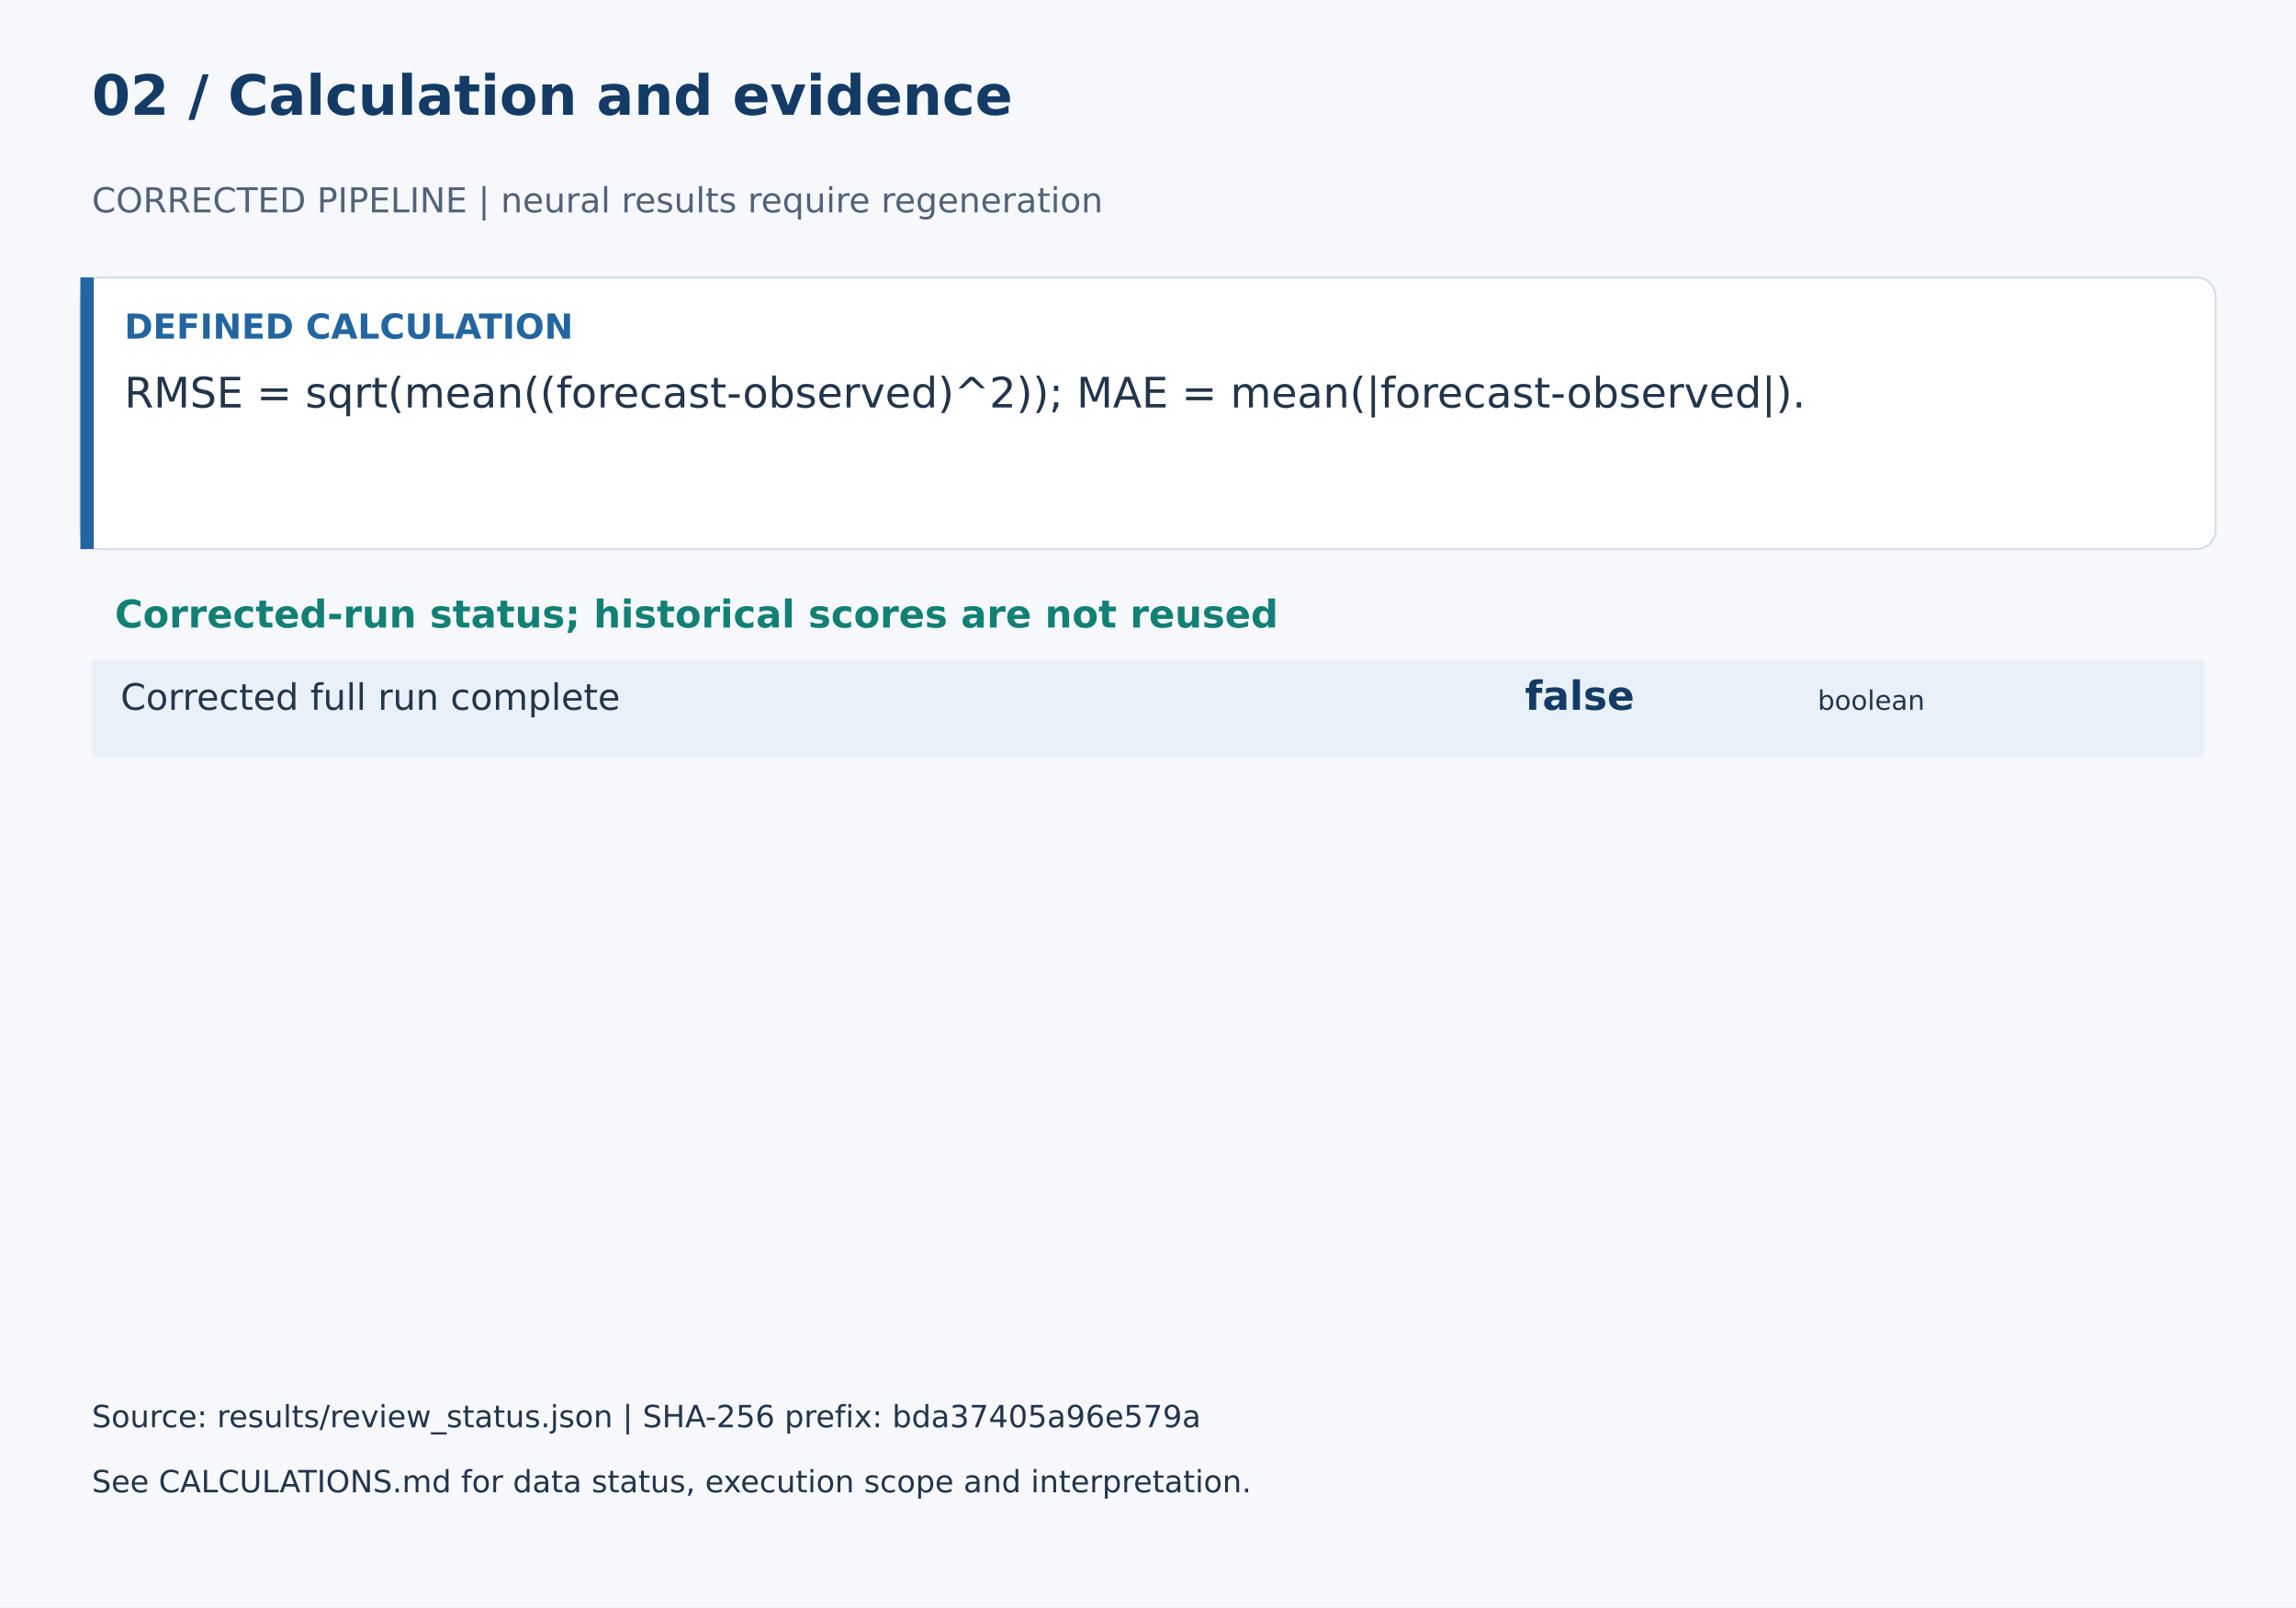
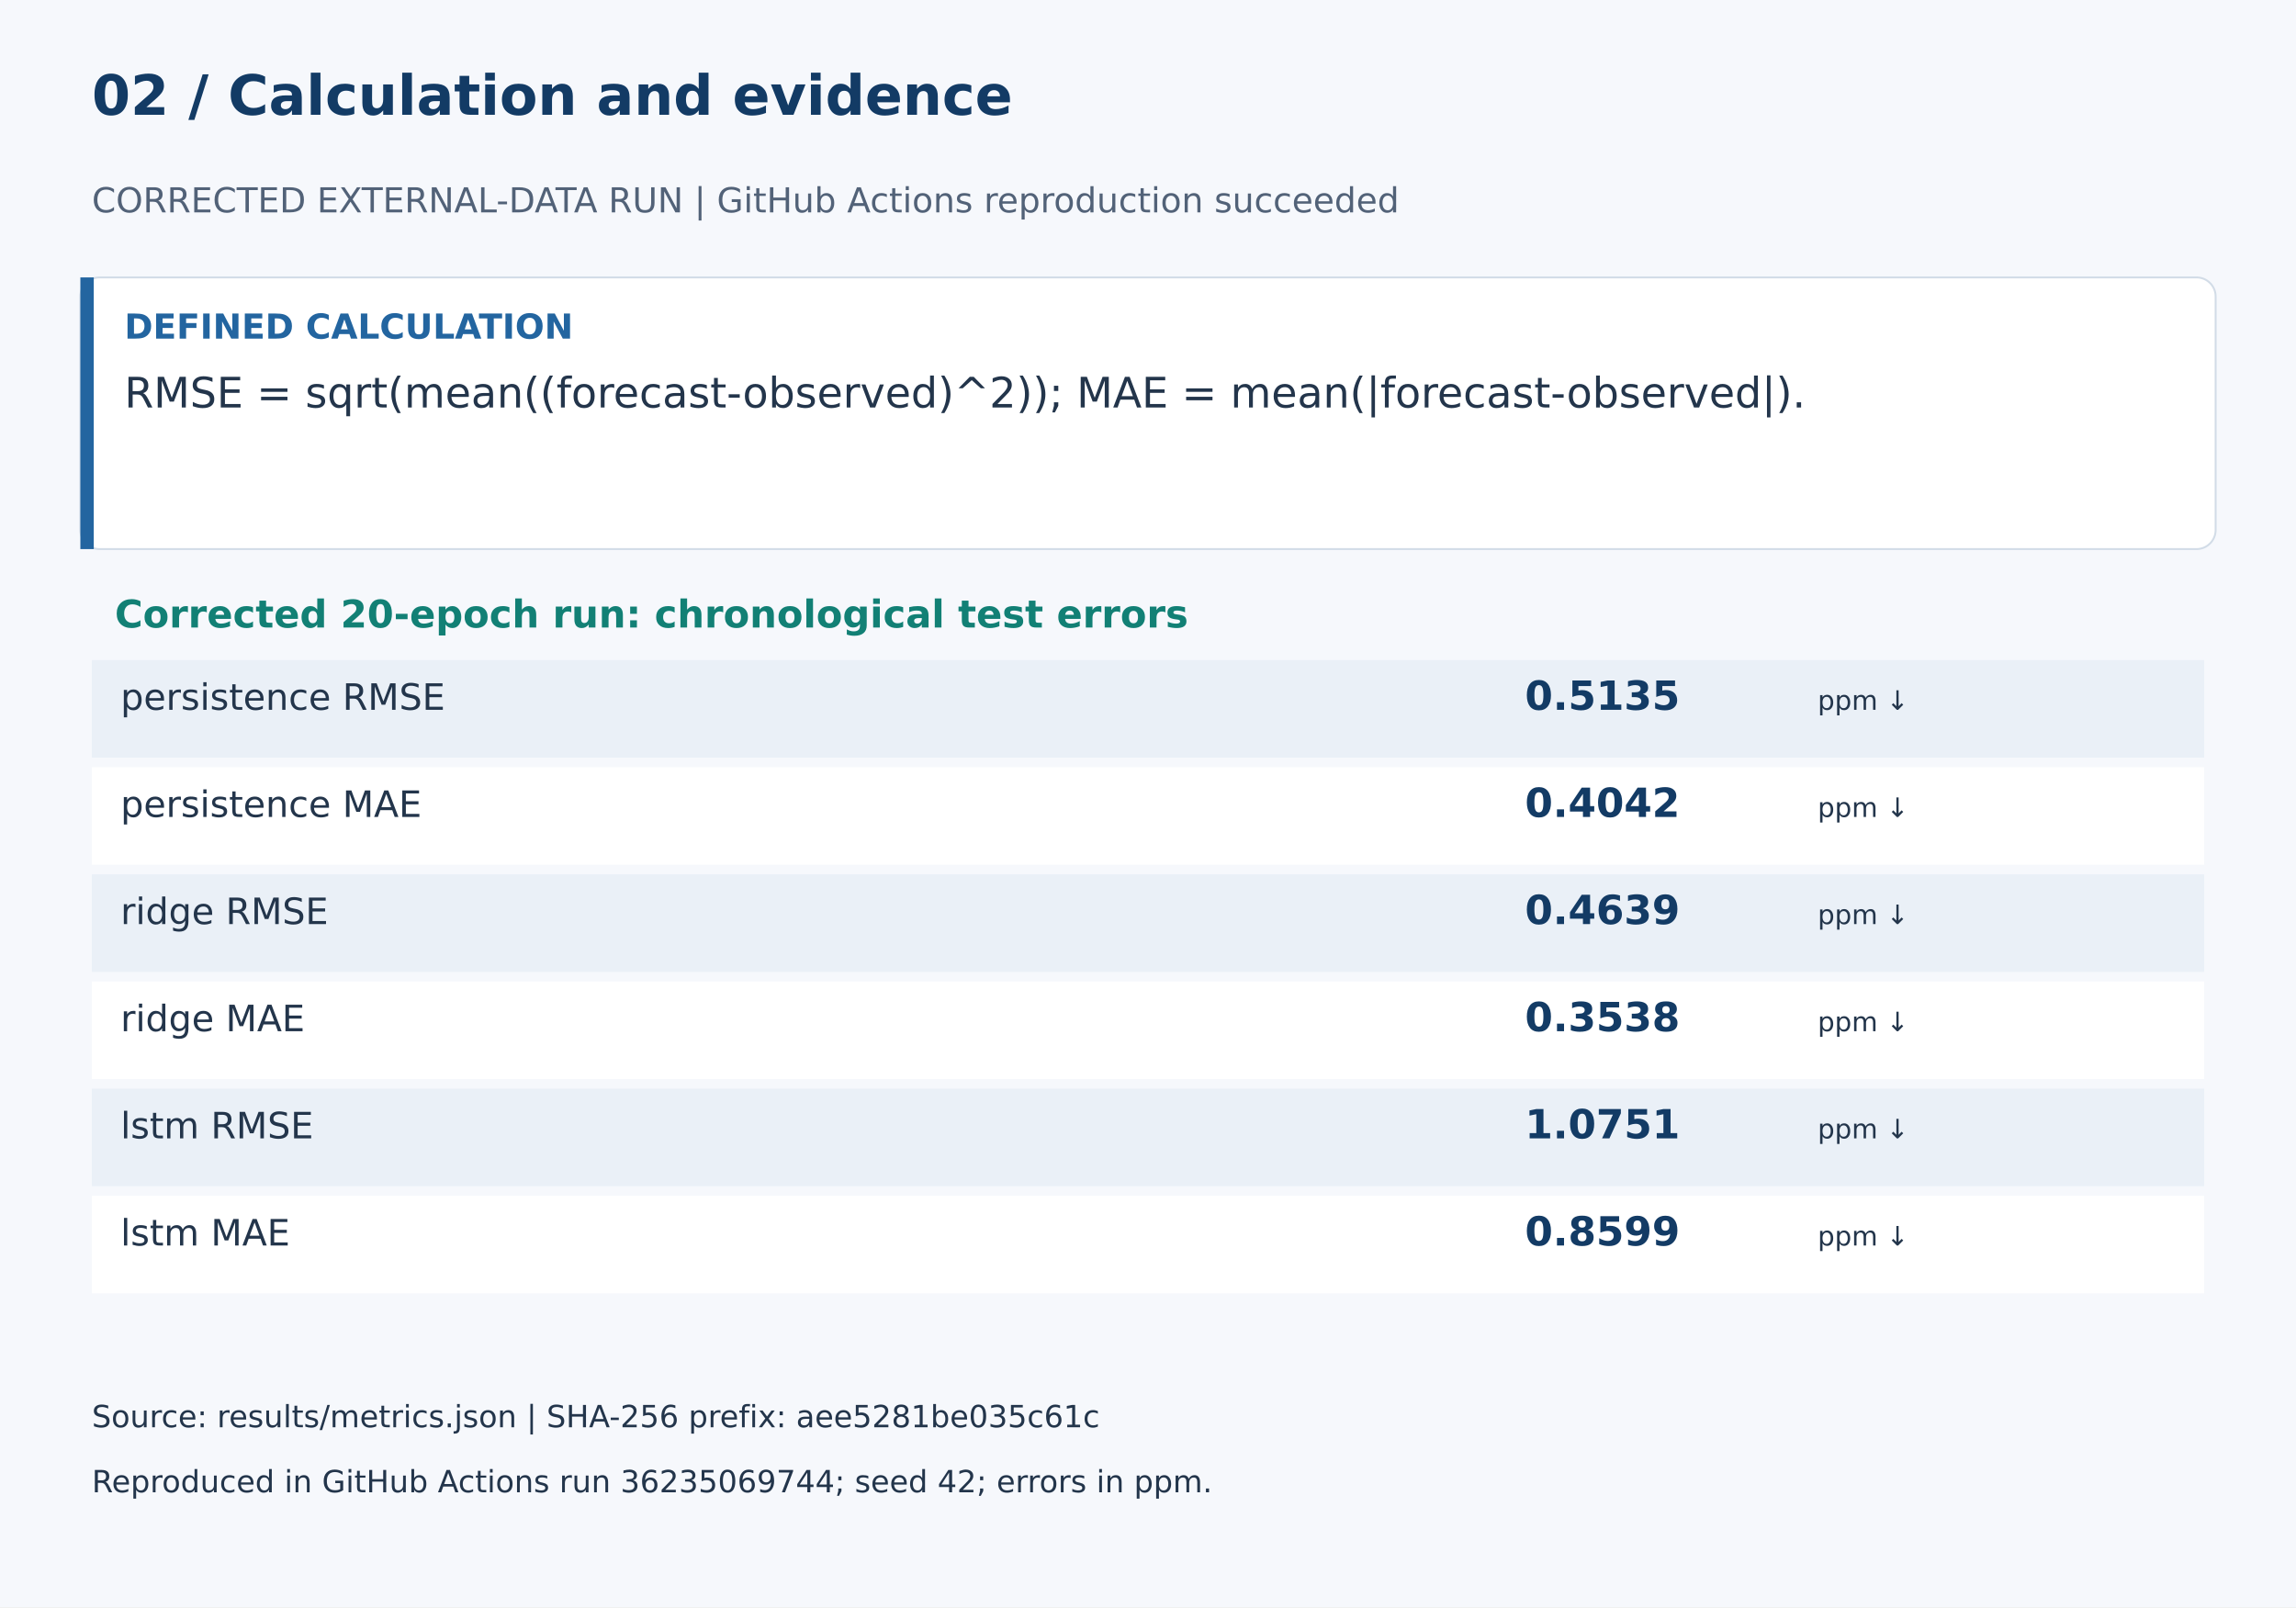
<svg xmlns="http://www.w3.org/2000/svg" width="1200" height="840" viewBox="0 0 1200 840" role="img">
  <rect width="1200" height="840" fill="#f6f8fc" />
  <text x="48" y="60" font-family="DejaVu Sans,Arial,sans-serif" font-size="29" fill="#133b65" font-weight="700">02 / Calculation and evidence</text>
-   <text x="48" y="111" font-family="DejaVu Sans,Arial,sans-serif" font-size="18" fill="#526278" font-weight="400">CORRECTED PIPELINE | neural results require regeneration</text>
+   <text x="48" y="111" font-family="DejaVu Sans,Arial,sans-serif" font-size="18" fill="#526278" font-weight="400">CORRECTED EXTERNAL-DATA RUN | GitHub Actions reproduction succeeded</text>
  <rect x="42" y="145" width="1116" height="142" rx="10" fill="white" stroke="#d2dce7" />
  <rect x="42" y="145" width="7" height="142" fill="#2365a0" />
  <text x="65" y="177" font-family="DejaVu Sans,Arial,sans-serif" font-size="18" fill="#2365a0" font-weight="700">DEFINED CALCULATION</text>
  <text x="65" y="213" font-family="DejaVu Sans,Arial,sans-serif" font-size="22" fill="#23354b" font-weight="400">RMSE = sqrt(mean((forecast-observed)^2)); MAE = mean(|forecast-observed|).</text>
-   <text x="60" y="328" font-family="DejaVu Sans,Arial,sans-serif" font-size="20" fill="#128075" font-weight="700">Corrected-run status; historical scores are not reused</text>
+   <text x="60" y="328" font-family="DejaVu Sans,Arial,sans-serif" font-size="20" fill="#128075" font-weight="700">Corrected 20-epoch run: chronological test errors</text>
  <rect x="48" y="345" width="1104" height="51" fill="#eaf0f7" />
-   <text x="63" y="371" font-family="DejaVu Sans,Arial,sans-serif" font-size="19" fill="#23354b" font-weight="400">Corrected full run complete</text>
-   <text x="797" y="371" font-family="DejaVu Sans,Arial,sans-serif" font-size="21" fill="#133b65" font-weight="700">false</text>
-   <text x="950" y="371" font-family="DejaVu Sans,Arial,sans-serif" font-size="14" fill="#23354b" font-weight="400">boolean</text>
-   <text x="48" y="746" font-family="DejaVu Sans,Arial,sans-serif" font-size="16" fill="#23354b" font-weight="400">Source: results/review_status.json | SHA-256 prefix: bda37405a96e579a</text>
-   <text x="48" y="780" font-family="DejaVu Sans,Arial,sans-serif" font-size="16" fill="#23354b" font-weight="400">See CALCULATIONS.md for data status, execution scope and interpretation.</text>
+   <text x="63" y="371" font-family="DejaVu Sans,Arial,sans-serif" font-size="19" fill="#23354b" font-weight="400">persistence RMSE</text>
+   <text x="797" y="371" font-family="DejaVu Sans,Arial,sans-serif" font-size="21" fill="#133b65" font-weight="700">0.5135</text>
+   <text x="950" y="371" font-family="DejaVu Sans,Arial,sans-serif" font-size="14" fill="#23354b" font-weight="400">ppm ↓</text>
+   <rect x="48" y="401" width="1104" height="51" fill="#ffffff" />
+   <text x="63" y="427" font-family="DejaVu Sans,Arial,sans-serif" font-size="19" fill="#23354b" font-weight="400">persistence MAE</text>
+   <text x="797" y="427" font-family="DejaVu Sans,Arial,sans-serif" font-size="21" fill="#133b65" font-weight="700">0.4042</text>
+   <text x="950" y="427" font-family="DejaVu Sans,Arial,sans-serif" font-size="14" fill="#23354b" font-weight="400">ppm ↓</text>
+   <rect x="48" y="457" width="1104" height="51" fill="#eaf0f7" />
+   <text x="63" y="483" font-family="DejaVu Sans,Arial,sans-serif" font-size="19" fill="#23354b" font-weight="400">ridge RMSE</text>
+   <text x="797" y="483" font-family="DejaVu Sans,Arial,sans-serif" font-size="21" fill="#133b65" font-weight="700">0.4639</text>
+   <text x="950" y="483" font-family="DejaVu Sans,Arial,sans-serif" font-size="14" fill="#23354b" font-weight="400">ppm ↓</text>
+   <rect x="48" y="513" width="1104" height="51" fill="#ffffff" />
+   <text x="63" y="539" font-family="DejaVu Sans,Arial,sans-serif" font-size="19" fill="#23354b" font-weight="400">ridge MAE</text>
+   <text x="797" y="539" font-family="DejaVu Sans,Arial,sans-serif" font-size="21" fill="#133b65" font-weight="700">0.3538</text>
+   <text x="950" y="539" font-family="DejaVu Sans,Arial,sans-serif" font-size="14" fill="#23354b" font-weight="400">ppm ↓</text>
+   <rect x="48" y="569" width="1104" height="51" fill="#eaf0f7" />
+   <text x="63" y="595" font-family="DejaVu Sans,Arial,sans-serif" font-size="19" fill="#23354b" font-weight="400">lstm RMSE</text>
+   <text x="797" y="595" font-family="DejaVu Sans,Arial,sans-serif" font-size="21" fill="#133b65" font-weight="700">1.0751</text>
+   <text x="950" y="595" font-family="DejaVu Sans,Arial,sans-serif" font-size="14" fill="#23354b" font-weight="400">ppm ↓</text>
+   <rect x="48" y="625" width="1104" height="51" fill="#ffffff" />
+   <text x="63" y="651" font-family="DejaVu Sans,Arial,sans-serif" font-size="19" fill="#23354b" font-weight="400">lstm MAE</text>
+   <text x="797" y="651" font-family="DejaVu Sans,Arial,sans-serif" font-size="21" fill="#133b65" font-weight="700">0.8599</text>
+   <text x="950" y="651" font-family="DejaVu Sans,Arial,sans-serif" font-size="14" fill="#23354b" font-weight="400">ppm ↓</text>
+   <text x="48" y="746" font-family="DejaVu Sans,Arial,sans-serif" font-size="16" fill="#23354b" font-weight="400">Source: results/metrics.json | SHA-256 prefix: aee5281be035c61c</text>
+   <text x="48" y="780" font-family="DejaVu Sans,Arial,sans-serif" font-size="16" fill="#23354b" font-weight="400">Reproduced in GitHub Actions run 36235069744; seed 42; errors in ppm.</text>
</svg>
